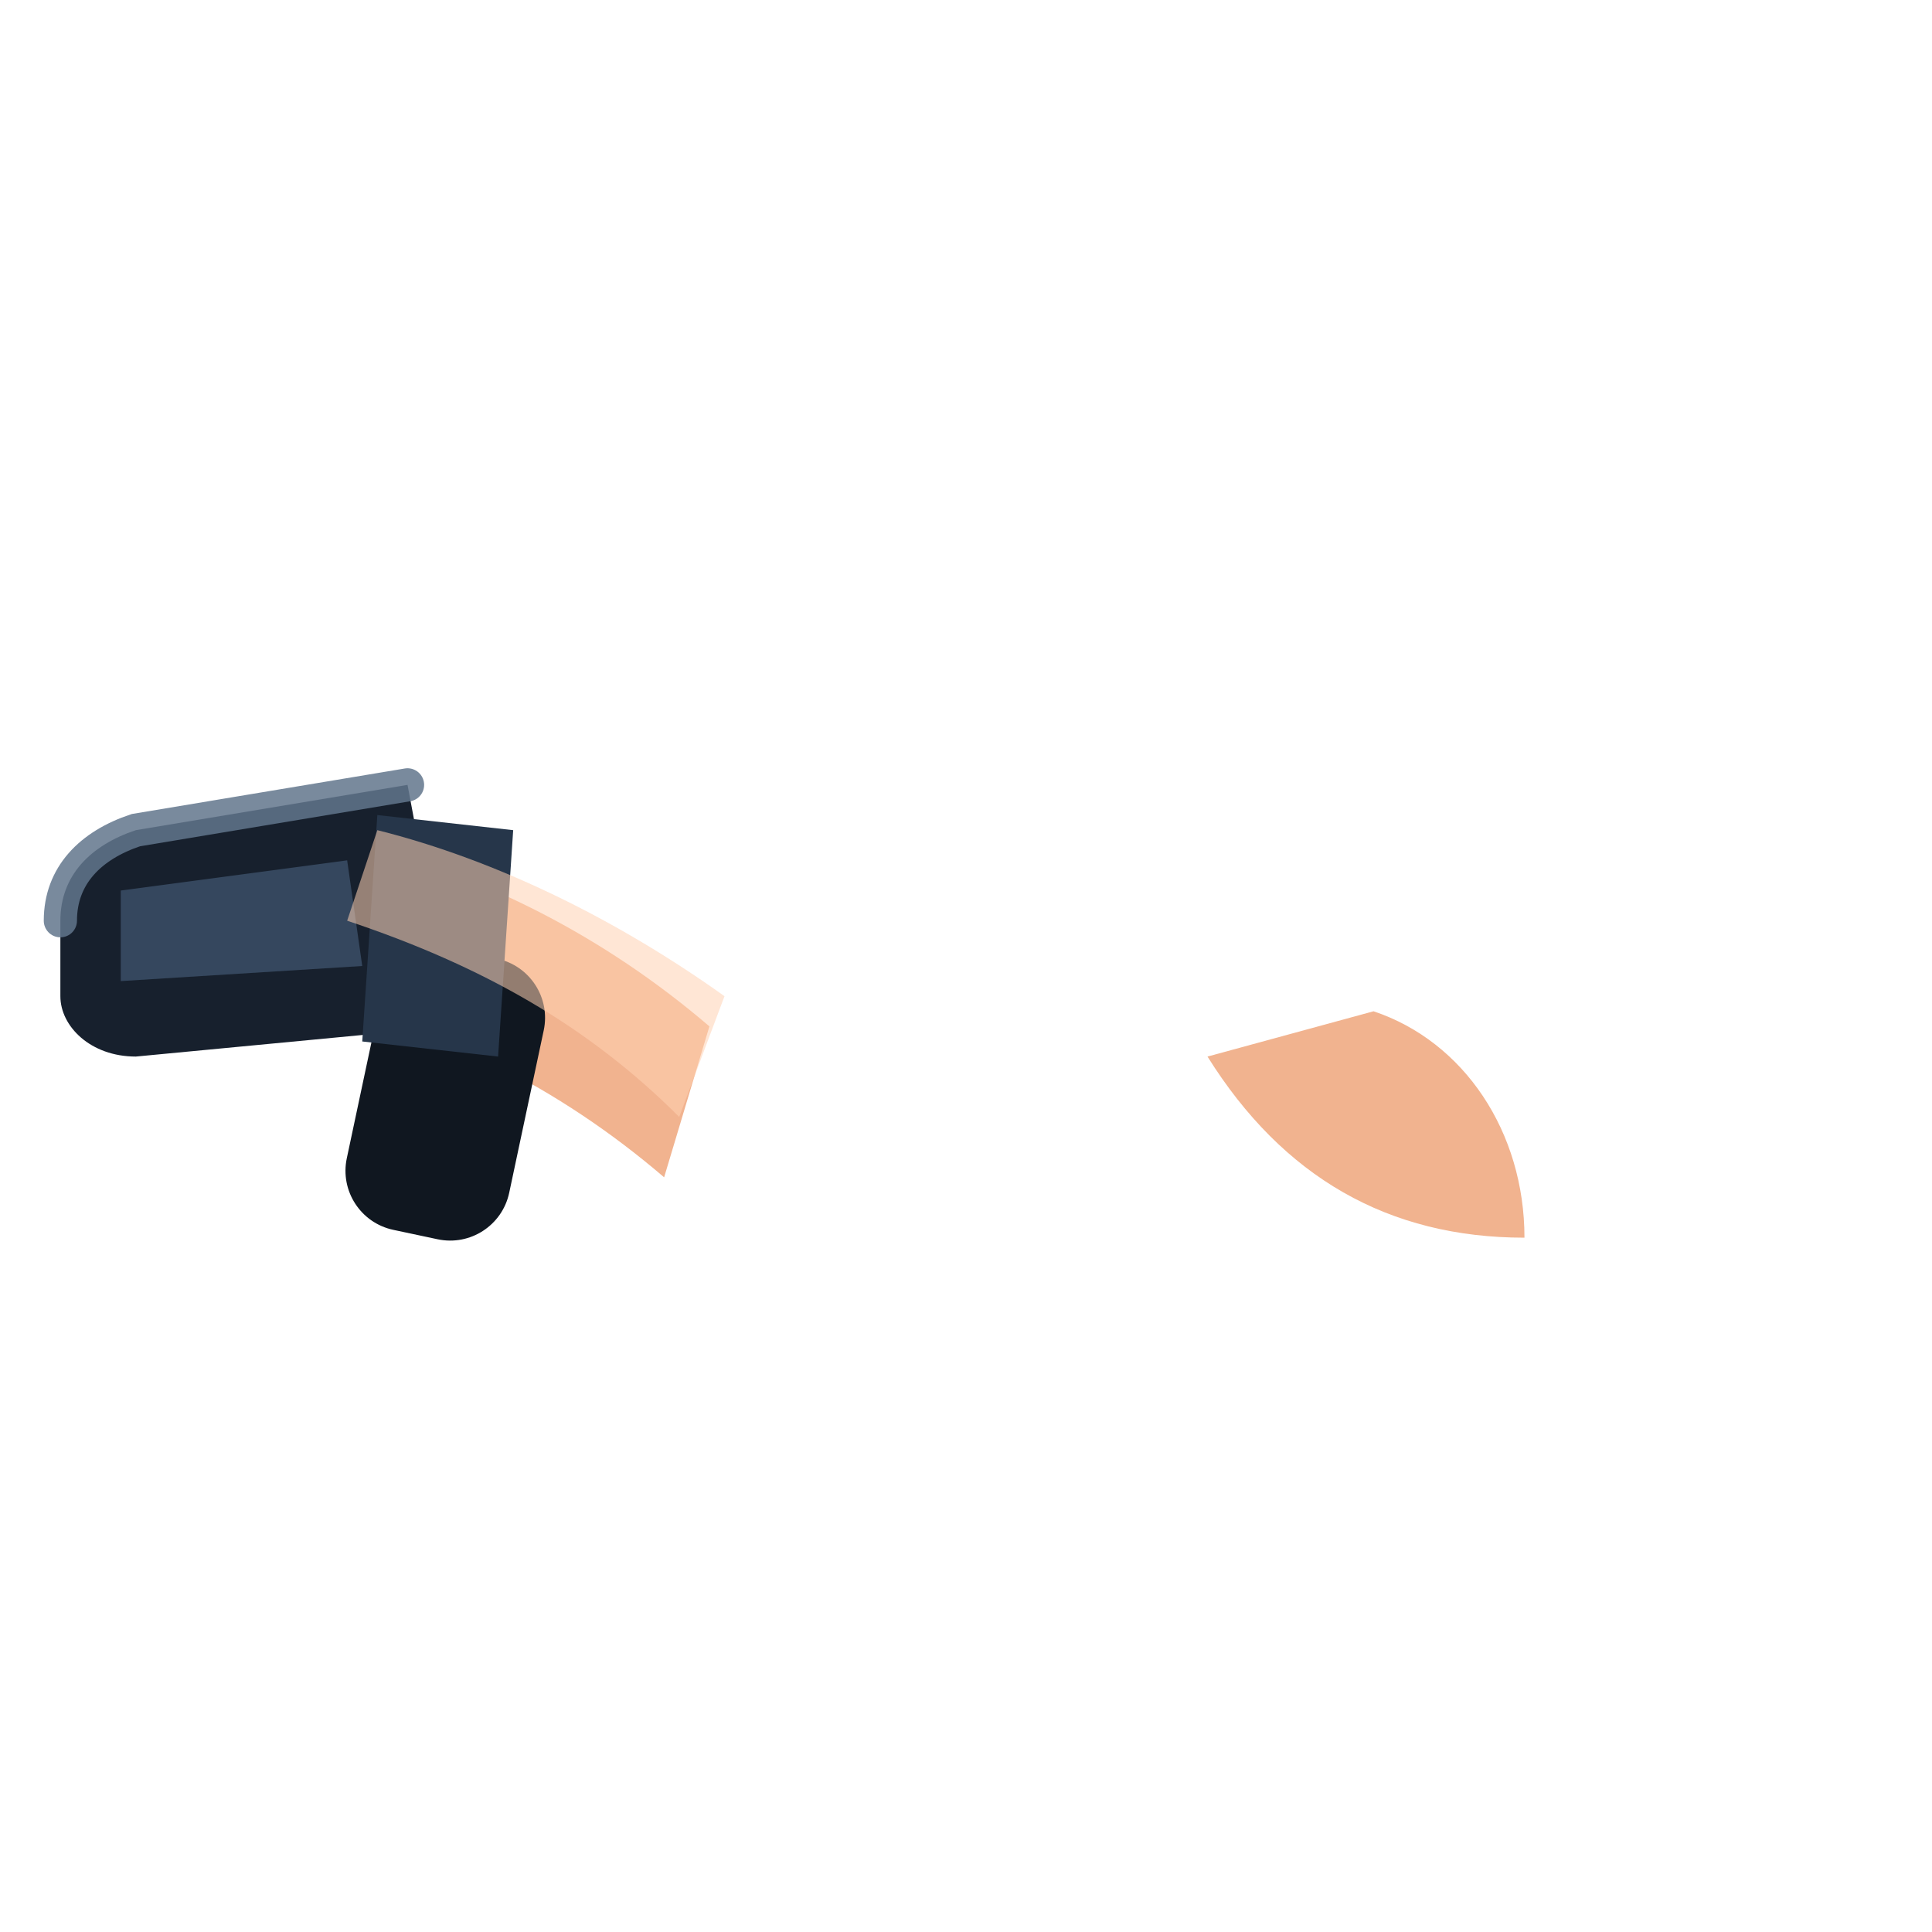
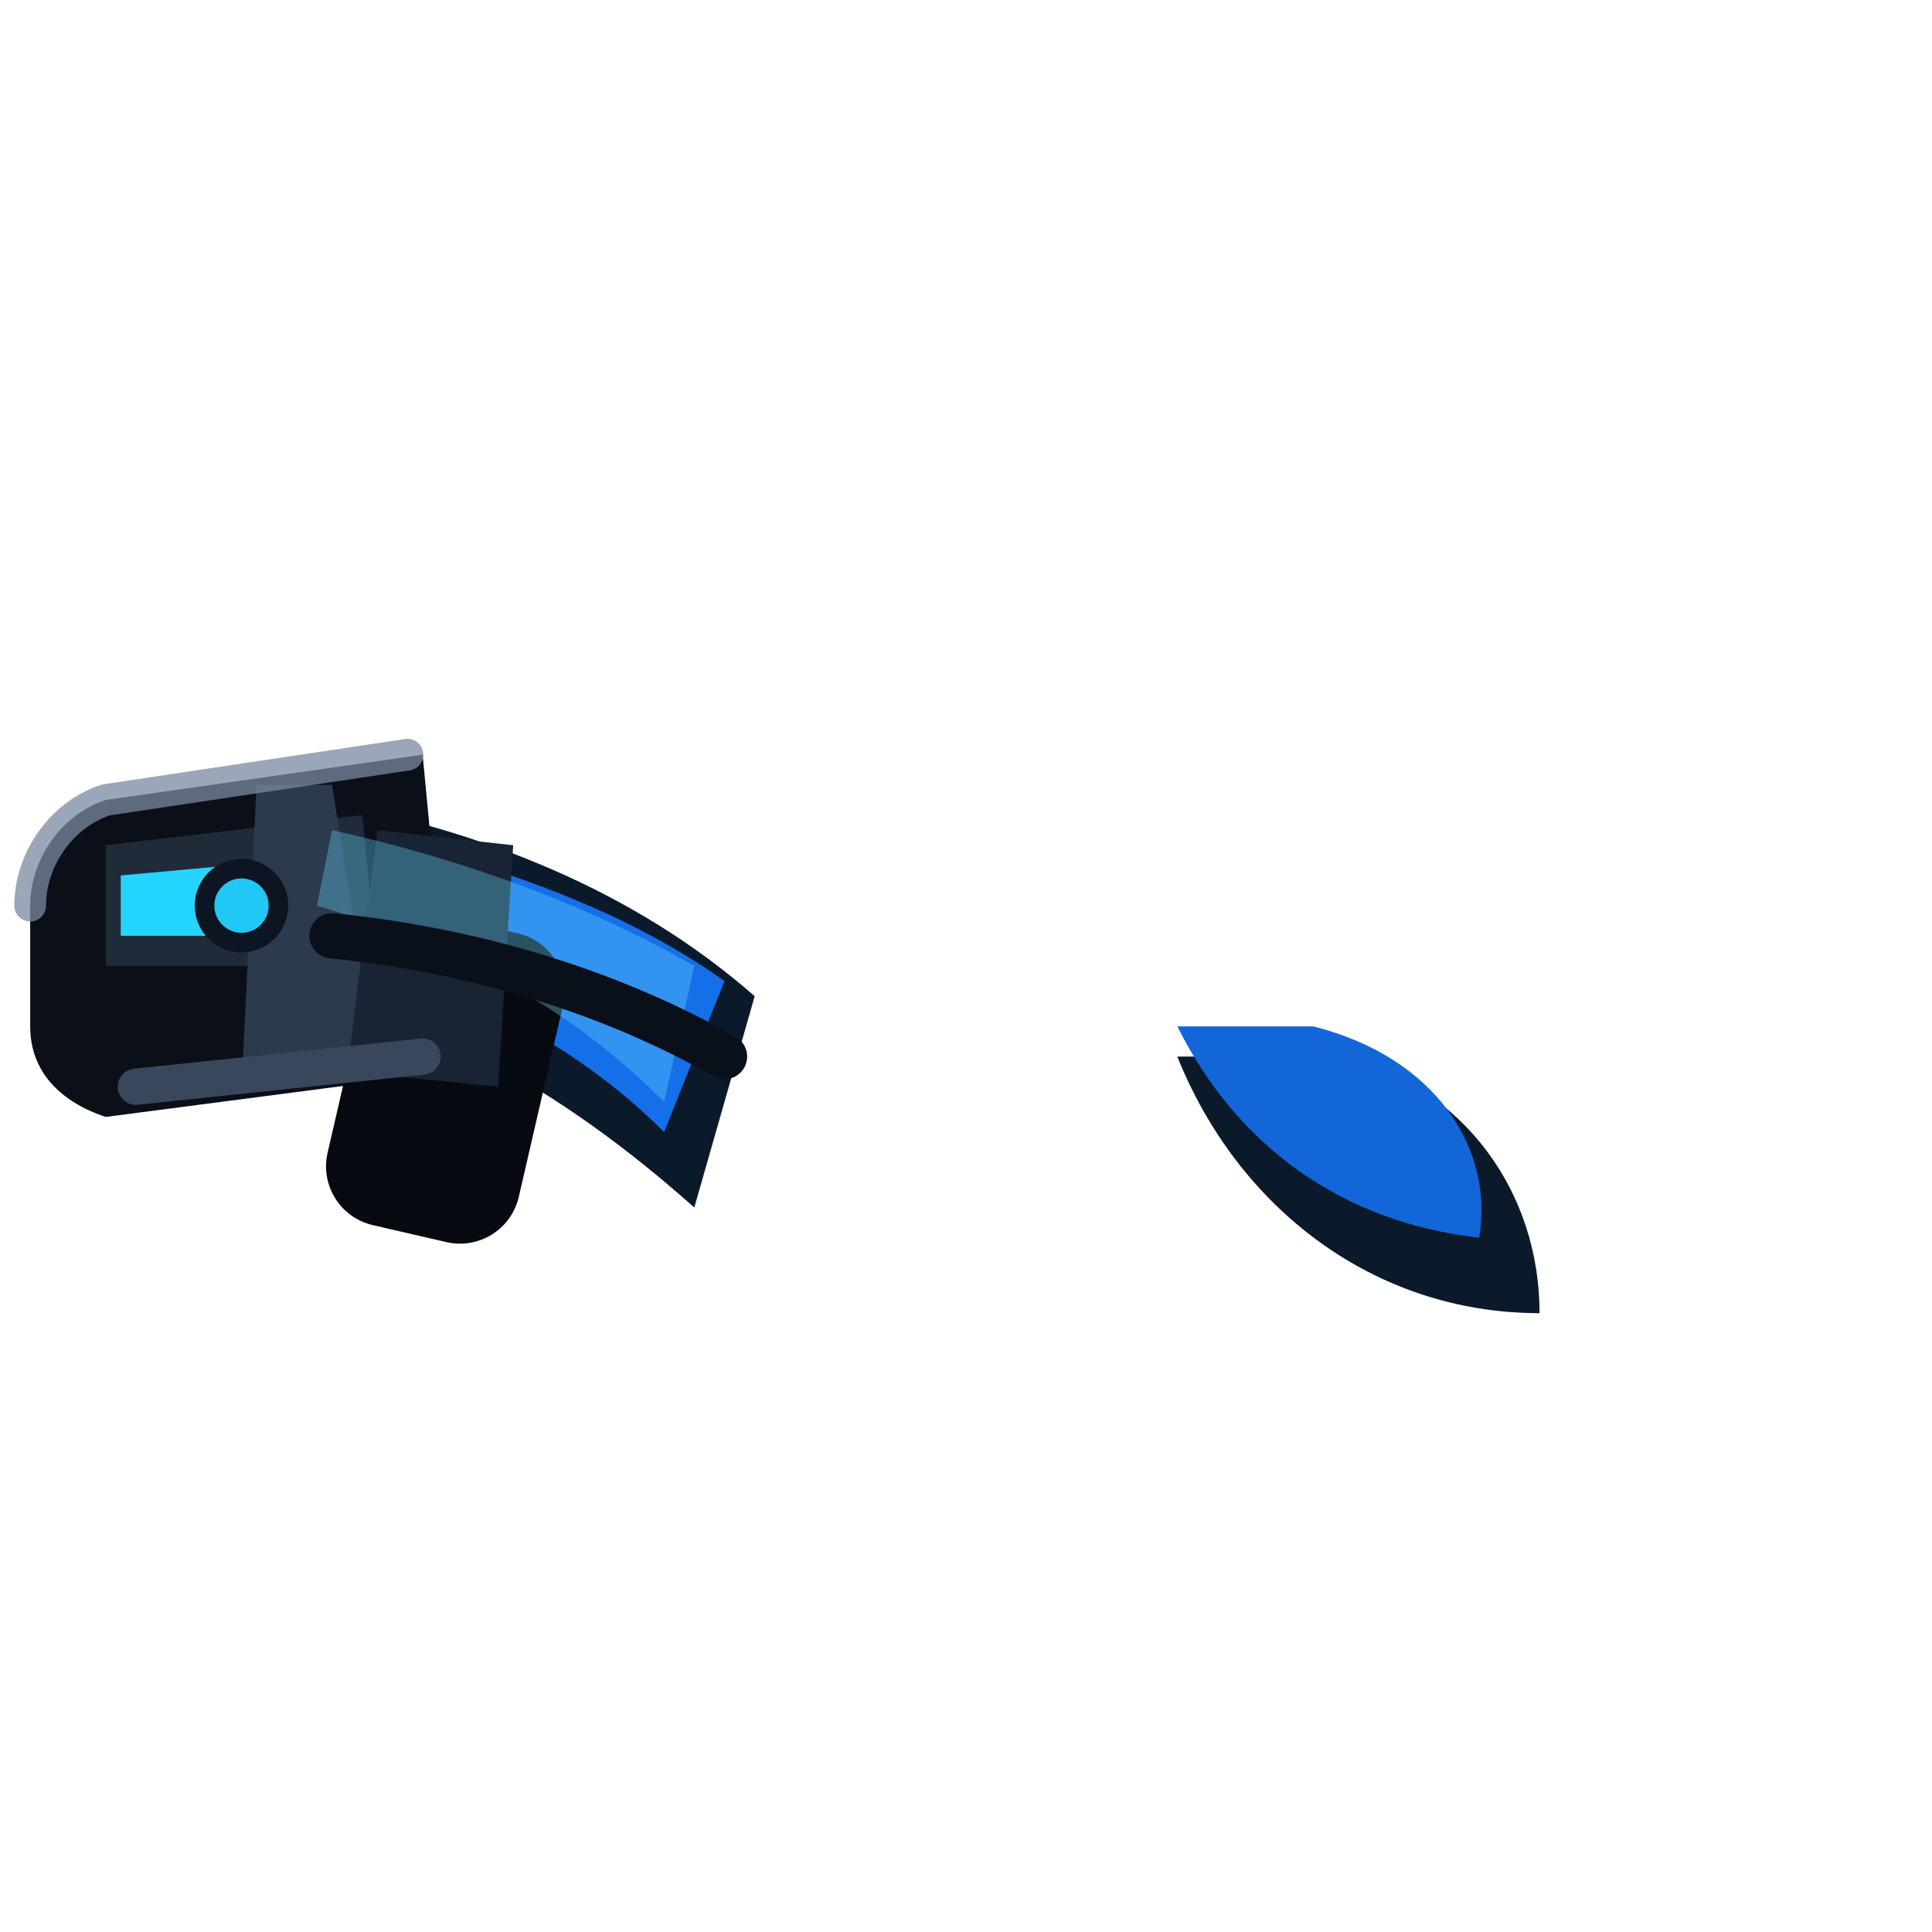
<svg xmlns="http://www.w3.org/2000/svg" viewBox="0 0 128 128">
  <g id="arms_and_gun" transform="matrix(-1 0 0 1 128 0)">
-     <path d="M37 67 C31 69 27 75 27 82 C36 82 43 78 48 70 Z" fill="#f1b38f" />
-     <path d="M81 68 C88 62 96 58 104 56 L108 66 C99 68 91 72 84 78 Z" fill="#f1b38f" />
-     <path d="M101 52 L119 55 C122 56 124 58 124 61 L124 66 C124 68 122 70 119 70 L98 68 Z" fill="#17202d" />
-     <path d="M105 57 L120 59 L120 65 L104 64 Z" fill="#35475e" />
-     <rect x="93" y="63" width="11" height="19" rx="4" transform="rotate(-12 98.5 72.5)" fill="#101720" />
-     <path d="M94 55 L103 54 L104 69 L95 70 Z" fill="#26364a" />
-     <path d="M80 66 C87 61 95 57 103 55 L105 61 C96 64 89 68 83 74 Z" fill="#ffd1b3" opacity="0.55" />
-     <path d="M101 52 L119 55 C122 56 124 58 124 61" fill="none" stroke="#61758c" stroke-width="2.2" stroke-linecap="round" opacity="0.85" />
+     <path d="M39 70 C31 72 26 79 26 87 C37 87 46 80 50 70 Z" fill="#0b1a2b" />
+     <path d="M41 68 C33 70 29 76 30 82 C39 81 46 76 50 68 Z" fill="#1266d8" />
+     <path d="M78 66 C86 59 96 55 107 53 L111 65 C100 67 91 72 82 80 Z" fill="#0b1a2b" />
+     <path d="M80 65 C87 60 96 57 105 55 L108 62 C98 65 90 69 84 75 Z" fill="#156fe8" />
+     <path d="M100 50 L121 53 C124 54 126 57 126 60 L126 68 C126 71 124 73 121 74 L98 71 Z" fill="#0b1018" />
+     <path d="M104 54 L121 56 L121 64 L103 64 Z" fill="#202b39" />
+     <path d="M109 57 L120 58 L120 62 L108 62 Z" fill="#24d5ff" />
+     <path d="M106 52 L111 52 L112 72 L103 71 Z" fill="#2c3a4d" />
+     <rect x="92" y="61" width="13" height="21" rx="4" transform="rotate(-13 98.5 71.5)" fill="#070b11" />
+     <path d="M94 56 L103 55 L105 71 L95 72 Z" fill="#182334" />
+     <circle cx="112" cy="60" r="3.1" fill="#0d1522" />
+     <circle cx="112" cy="60" r="1.8" fill="#21c8f6" />
+     <path d="M101 50 L121 53 C124 54 126 57 126 60" fill="none" stroke="#798aa0" stroke-width="2.1" stroke-linecap="round" opacity="0.75" />
+     <path d="M100 70 L119 72" fill="none" stroke="#38475c" stroke-width="2.4" stroke-linecap="round" />
+     <path d="M82 64 C89 60 97 57 106 55 L107 60 C97 63 90 67 84 73 Z" fill="#69ddff" opacity="0.34" />
+     <path d="M80 70 C87 66 96 63 106 62" fill="none" stroke="#0a101a" stroke-width="3" stroke-linecap="round" />
  </g>
</svg>
